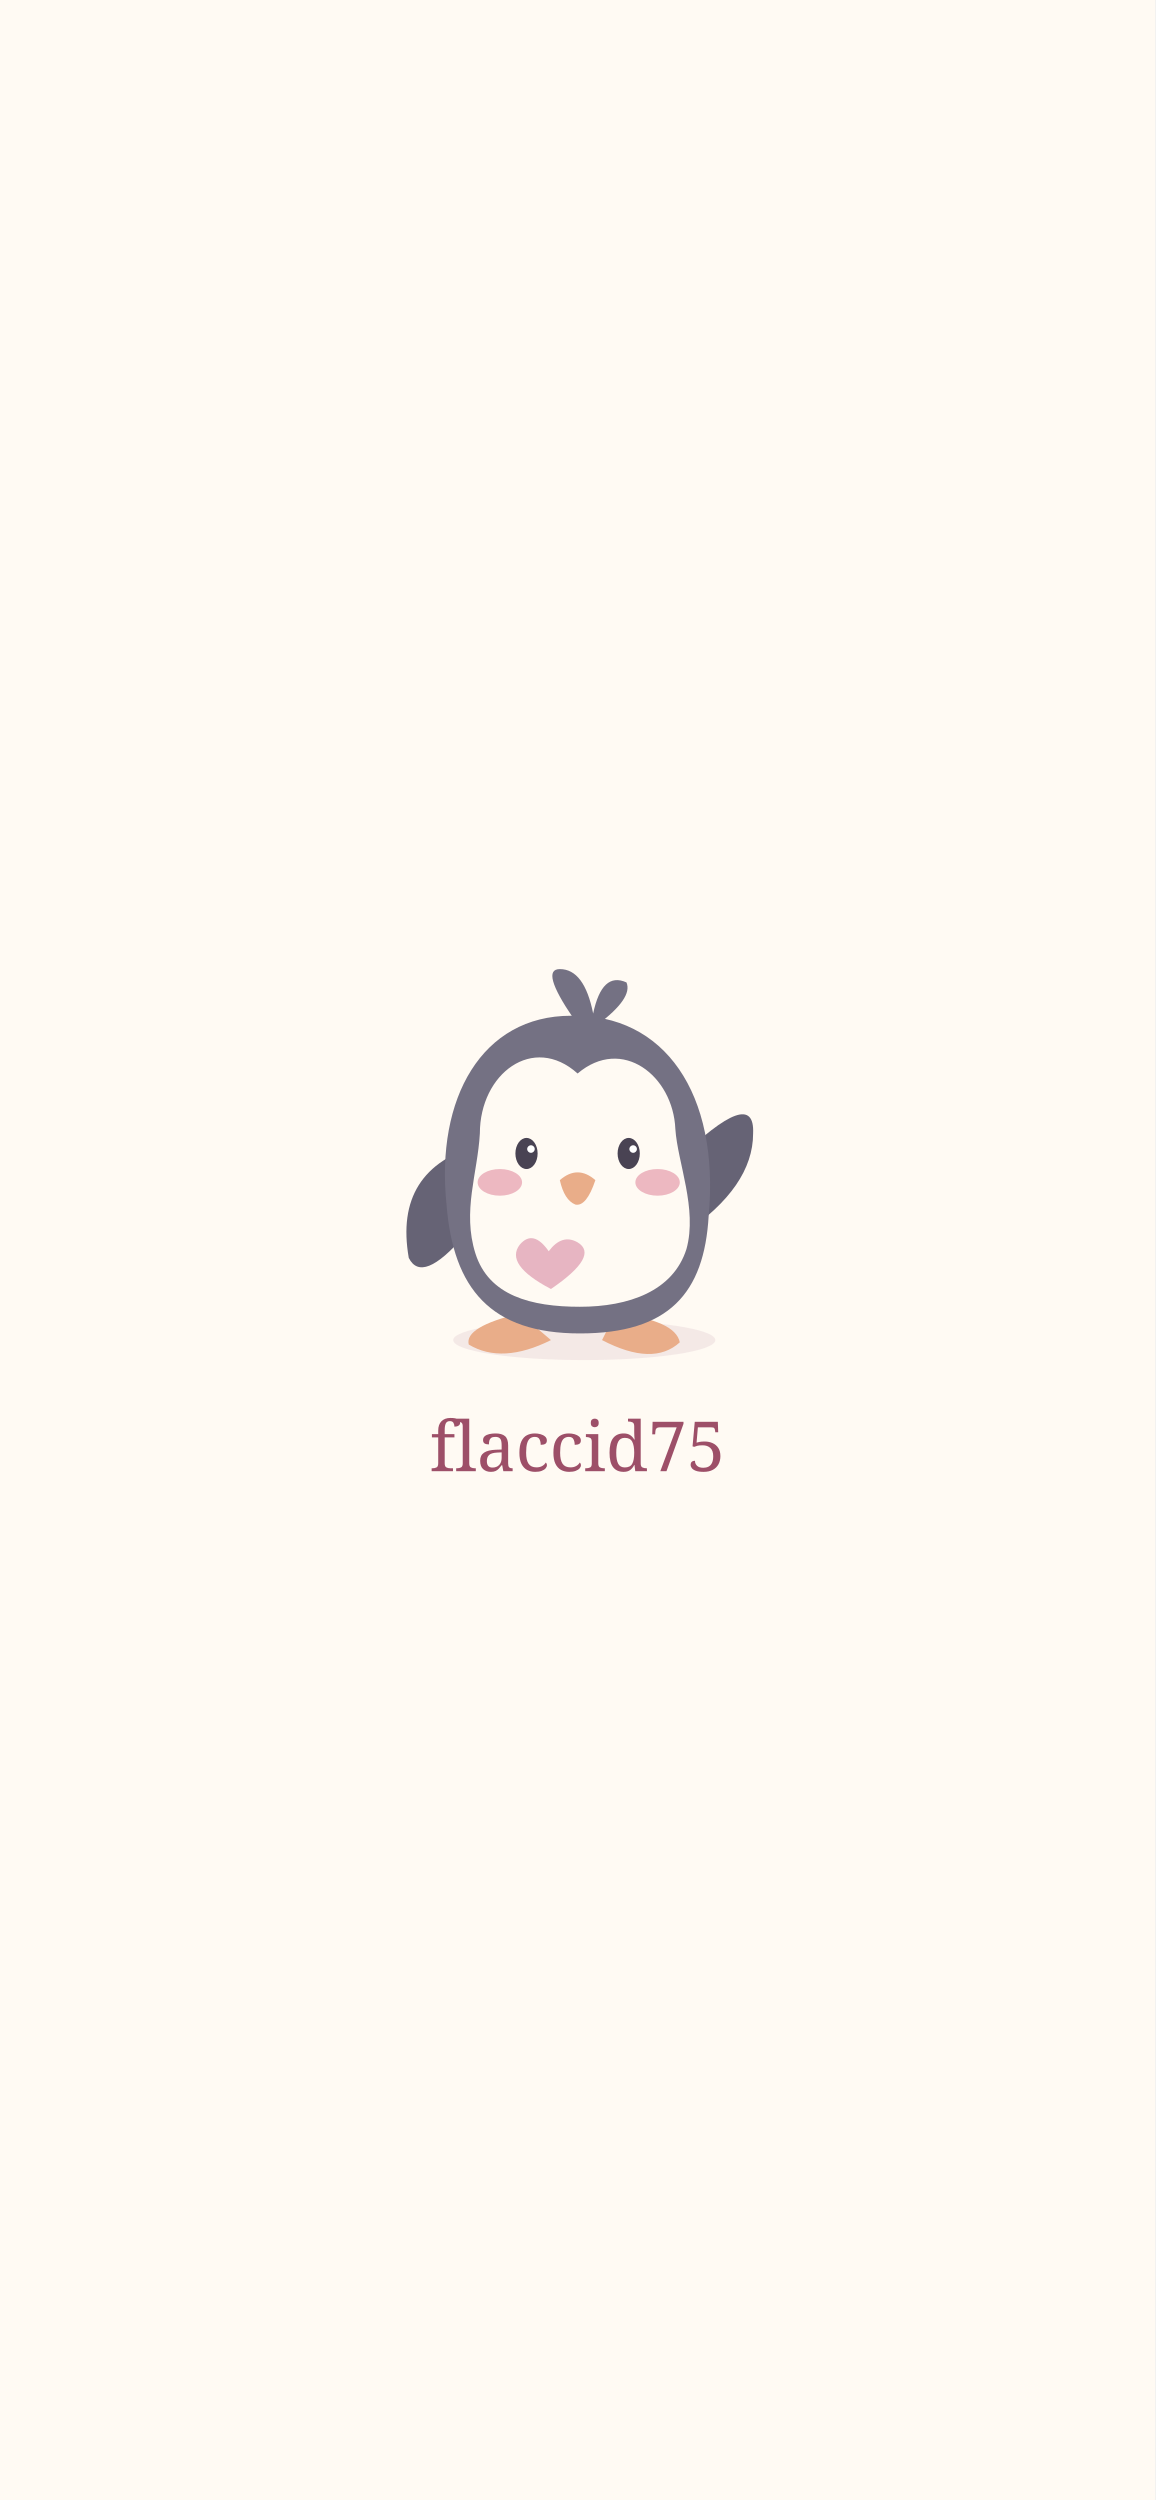
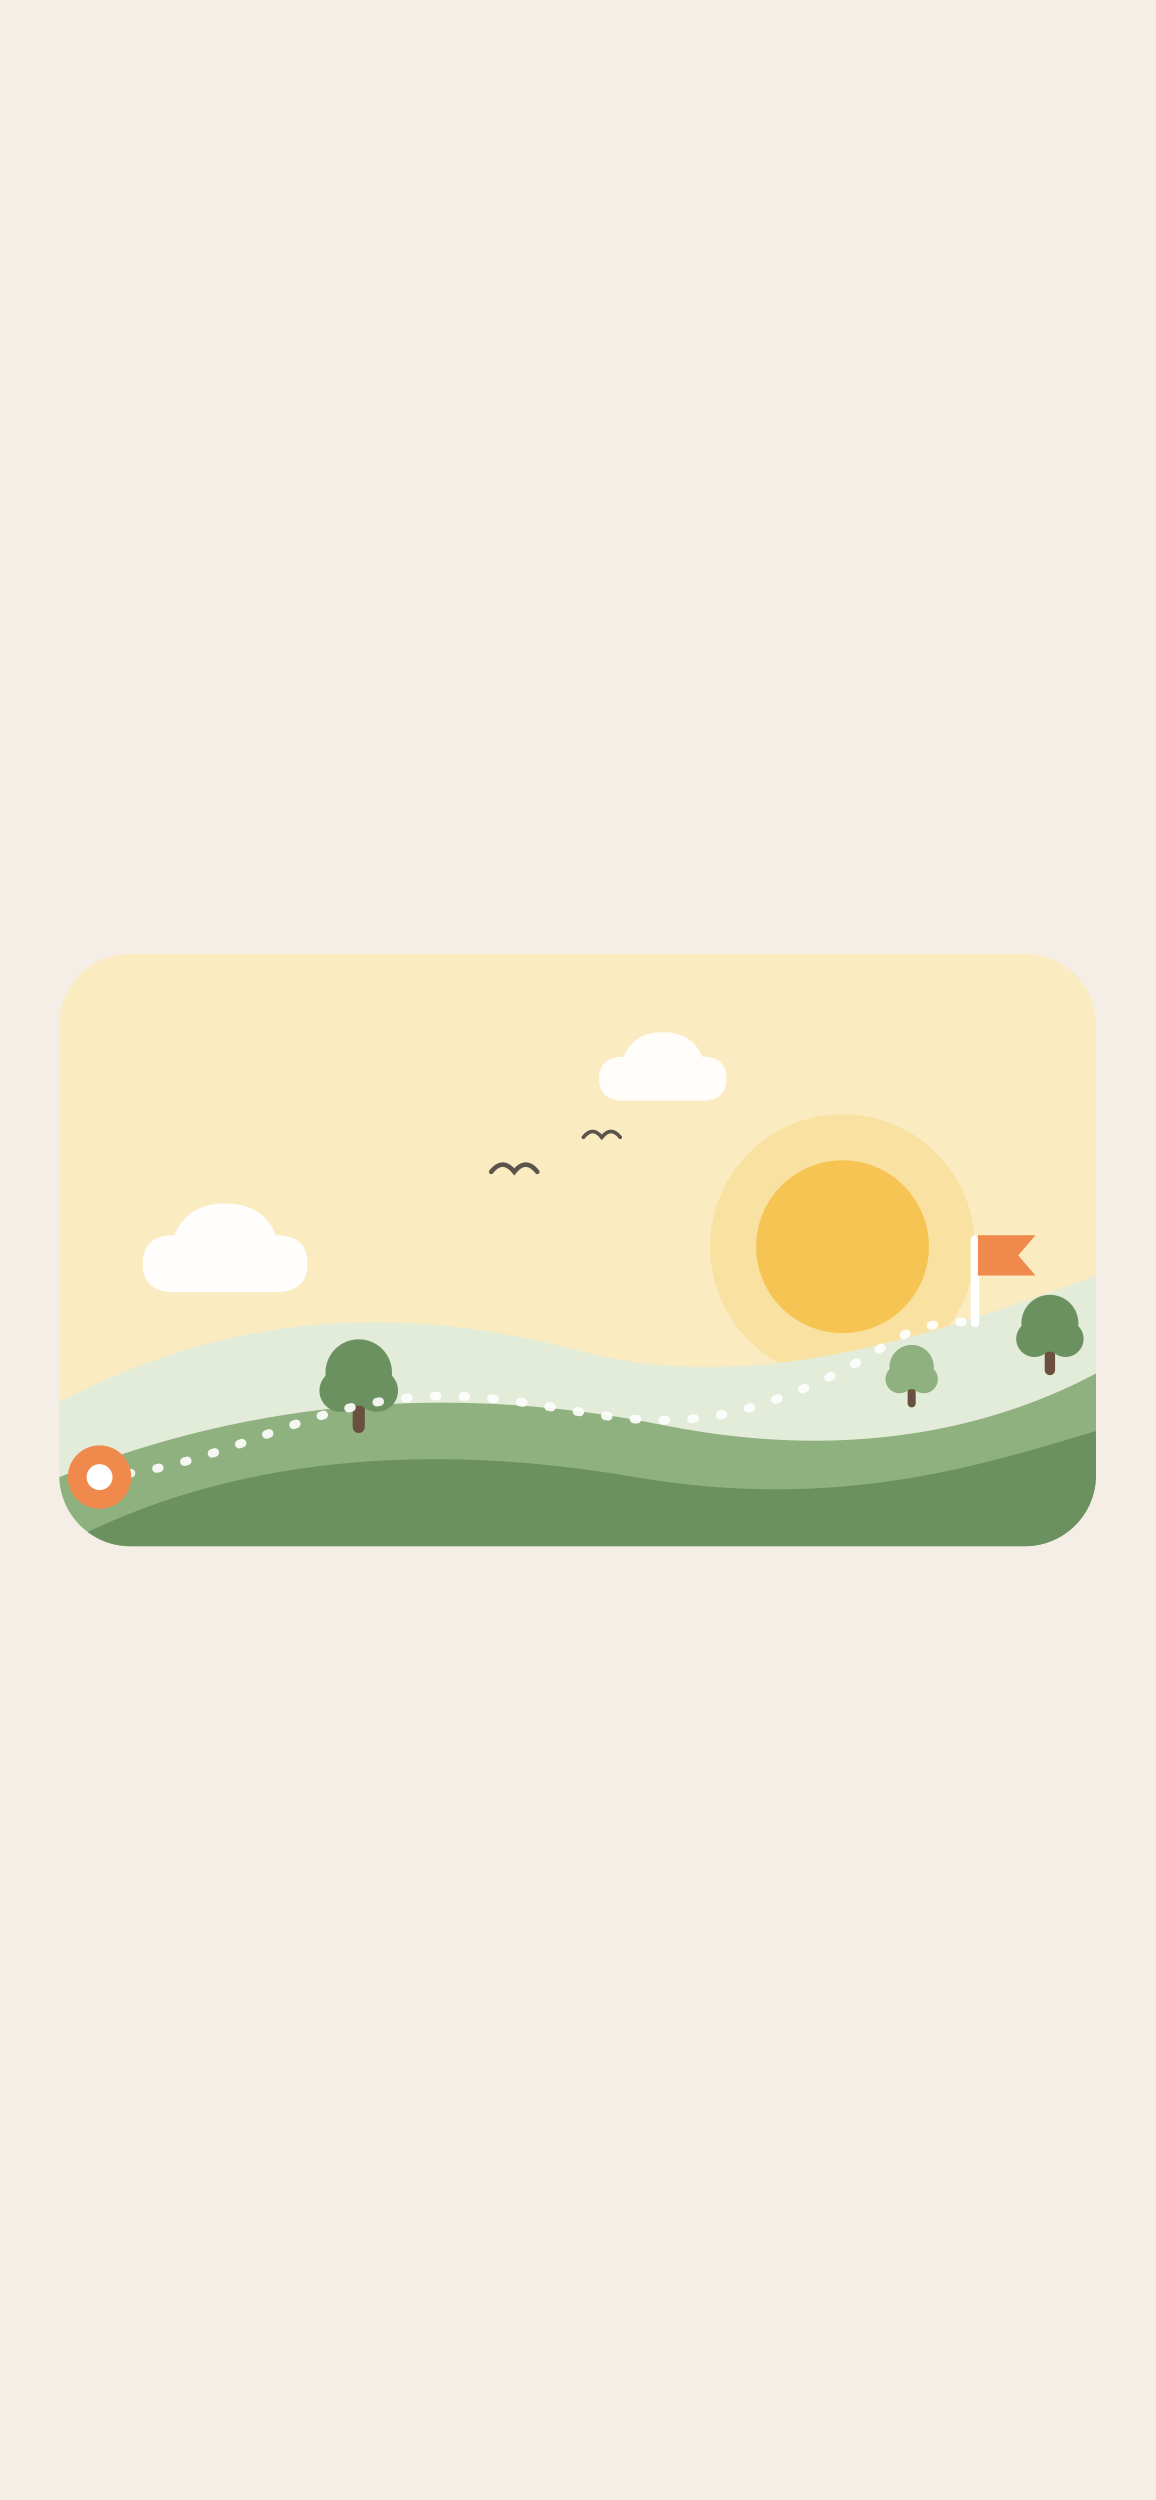
<svg xmlns="http://www.w3.org/2000/svg" width="1170" height="2532">
-   <rect width="1170" height="2532" fill="#fffaf3" />
-   <svg x="360" y="950" width="450" height="450" class="pip " viewBox="0 0 200 200" role="img" aria-label="Pip the penguin says hello">
-     <ellipse cx="103" cy="181" rx="59" ry="9" fill="#d9bec7" opacity=".28" />
-     <path d="M74 169q-25 6-23 14 15 9 37-2m29-12q27 3 29 13-12 11-35-1" fill="#e9ad89" />
-     <path d="M56 93Q17 104 24 144q6 12 25-10" fill="#666375" />
-     <path d="M145 100q35-34 34-12 0 24-31 45" fill="#666375" />
-     <path d="M41 120C36 72 57 35 97 35c42-1 67 35 62 90-2 35-18 53-58 53-40 0-57-20-60-58" fill="#747183" />
-     <path d="M100 61C80 43 56 61 56 88c-1 18-8 35-2 54 6 19 25 24 47 24s42-7 48-26c5-18-4-39-5-54-1-24-24-42-44-25" fill="#fffaf3" />
-     <path d="M98 36q-15-22-6-22 11 0 15 20 4-19 15-14 3 7-13 19" fill="#747183" />
-     <g fill="#494353">
-       <ellipse cx="77" cy="97" rx="5" ry="7" />
-       <ellipse cx="123" cy="97" rx="5" ry="7" />
-       <circle cx="79" cy="95" r="1.7" fill="white" />
-       <circle cx="125" cy="95" r="1.7" fill="white" />
-     </g>
-     <ellipse cx="65" cy="110" rx="10" ry="6" fill="#edb8c1" />
-     <ellipse cx="136" cy="110" rx="10" ry="6" fill="#edb8c1" />
-     <path d="M92 109q8-7 16 0-4 12-9 11-5-2-7-11" fill="#e9ad89" />
-     <path d="M87 141q-7-10-13-3-7 9 14 20 22-15 12-21-7-4-13 4" fill="#e7b5c2" />
-   </svg>
-   <text x="585" y="1490" text-anchor="middle" fill="#9d4f68" font-family="Georgia" font-size="70">flaccid75</text>
+   <defs>
+     <clipPath id="card">
+       <rect x="60" y="966" width="1050" height="600" rx="72" />
+     </clipPath>
+   </defs>
+   <rect width="1170" height="2532" fill="#f4eee6" />
+   <g clip-path="url(#card)">
+     <svg x="60" y="966" width="1050" height="600" viewBox="0 0 360 400" preserveAspectRatio="xMidYMax slice">
+       <rect width="360" height="400" fill="#fbebc0" />
+       <g transform="translate(0 200)">
+         <g class="sun">
+           <circle cx="272" cy="96" r="46" fill="#f6c453" opacity="0.28" />
+           <circle cx="272" cy="96" r="30" fill="#f6c453" />
+         </g>
+         <path d="M0 0q4-5 8 0q4-5 8 0" transform="translate(150 70) scale(1)" fill="none" stroke="#5b544d" stroke-width="1.6" stroke-linecap="round" />
+         <path d="M0 0q4-5 8 0q4-5 8 0" transform="translate(182 58) scale(0.8)" fill="none" stroke="#5b544d" stroke-width="1.6" stroke-linecap="round" />
+         <g transform="translate(40 92) scale(1.1)" opacity="0.95">
+           <path d="M0 18q-10 0-10-9t10-9q4-10 16-10t16 10q10 0 10 9t-10 9z" fill="#ffffff" />
+         </g>
+         <g transform="translate(196 30) scale(0.85)" opacity="0.9">
+           <path d="M0 18q-10 0-10-9t10-9q4-10 16-10t16 10q10 0 10 9t-10 9z" fill="#ffffff" />
+         </g>
+         <path d="M0 150C60 118 120 116 180 132S300 128 360 106V200H0z" fill="#e3ecd9" />
+         <path d="M0 176C70 148 140 144 210 158S330 156 360 140V200H0z" fill="#8fb07f" opacity="1" />
+         <path d="M0 200C60 168 130 164 200 176S320 172 360 160V200z" fill="#6c9160" />
+         <g transform="translate(104 146) scale(1.05)">
+           <rect x="-2" y="0" width="4" height="14" rx="2" fill="#6b4f3f" />
+           <circle cx="0" cy="-6" r="11" fill="#6c9160" />
+           <circle cx="-6" cy="0" r="7" fill="#6c9160" />
+           <circle cx="6" cy="0" r="7" fill="#6c9160" />
+         </g>
+         <g transform="translate(344 128) scale(0.9)">
+           <rect x="-2" y="0" width="4" height="14" rx="2" fill="#6b4f3f" />
+           <circle cx="0" cy="-6" r="11" fill="#6c9160" />
+           <circle cx="-6" cy="0" r="7" fill="#6c9160" />
+           <circle cx="6" cy="0" r="7" fill="#6c9160" />
+         </g>
+         <g transform="translate(296 142) scale(0.7)">
+           <rect x="-2" y="0" width="4" height="14" rx="2" fill="#6b4f3f" />
+           <circle cx="0" cy="-6" r="11" fill="#8fb07f" />
+           <circle cx="-6" cy="0" r="7" fill="#8fb07f" />
+           <circle cx="6" cy="0" r="7" fill="#8fb07f" />
+         </g>
+         <path d="M14 176C60 172 84 150 128 148S200 166 246 150s40-28 72-28" fill="none" stroke="#ffffff" stroke-width="3" stroke-linecap="round" stroke-dasharray="1 9" opacity=".9" />
+         <g class="flag" transform="translate(318 122)">
+           <rect x="-1.5" y="-30" width="3" height="32" rx="1.5" fill="#ffffff" />
+           <path d="M1 -30h20l-6 7 6 7H1z" fill="#f08a4c" />
+         </g>
+         <g class="walker " style="transform:translate(14px,176px)">
+           <circle r="11" fill="#f08a4c" />
+           <circle r="11" fill="#f08a4c" class="pulse" opacity=".35" />
+           <circle r="4.5" fill="#ffffff" />
+         </g>
+       </g>
+     </svg>
+   </g>
</svg>
